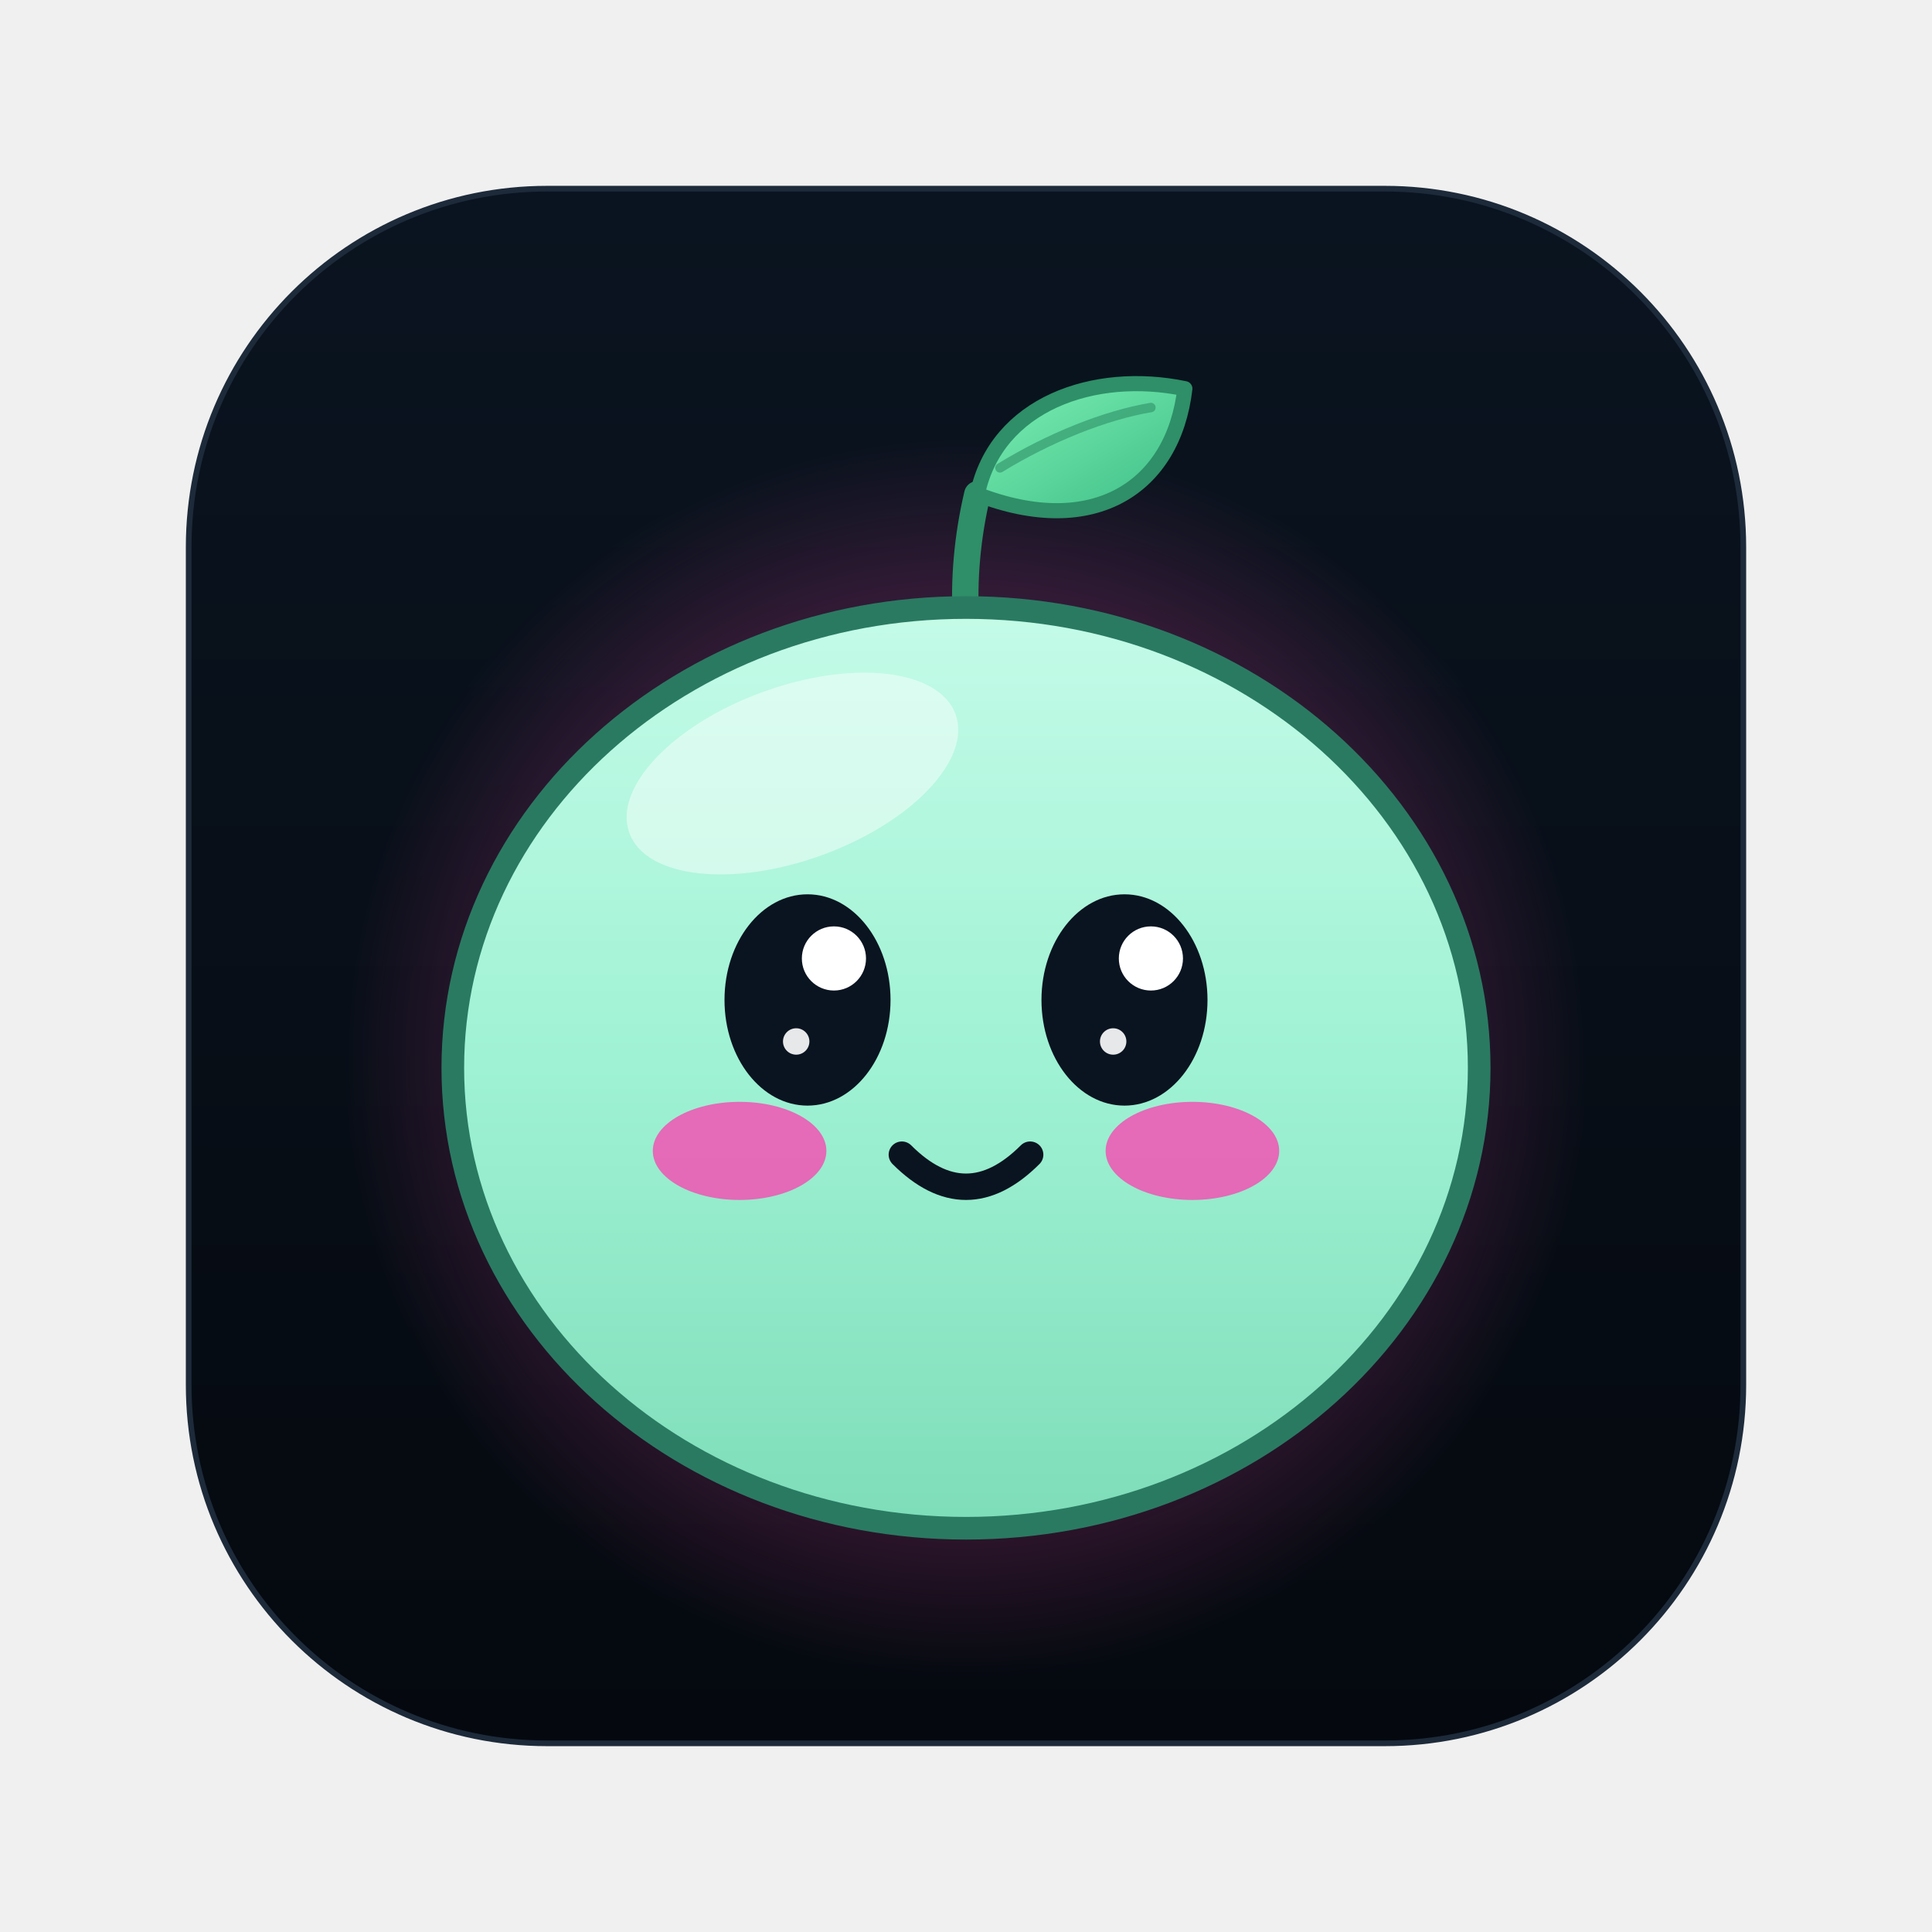
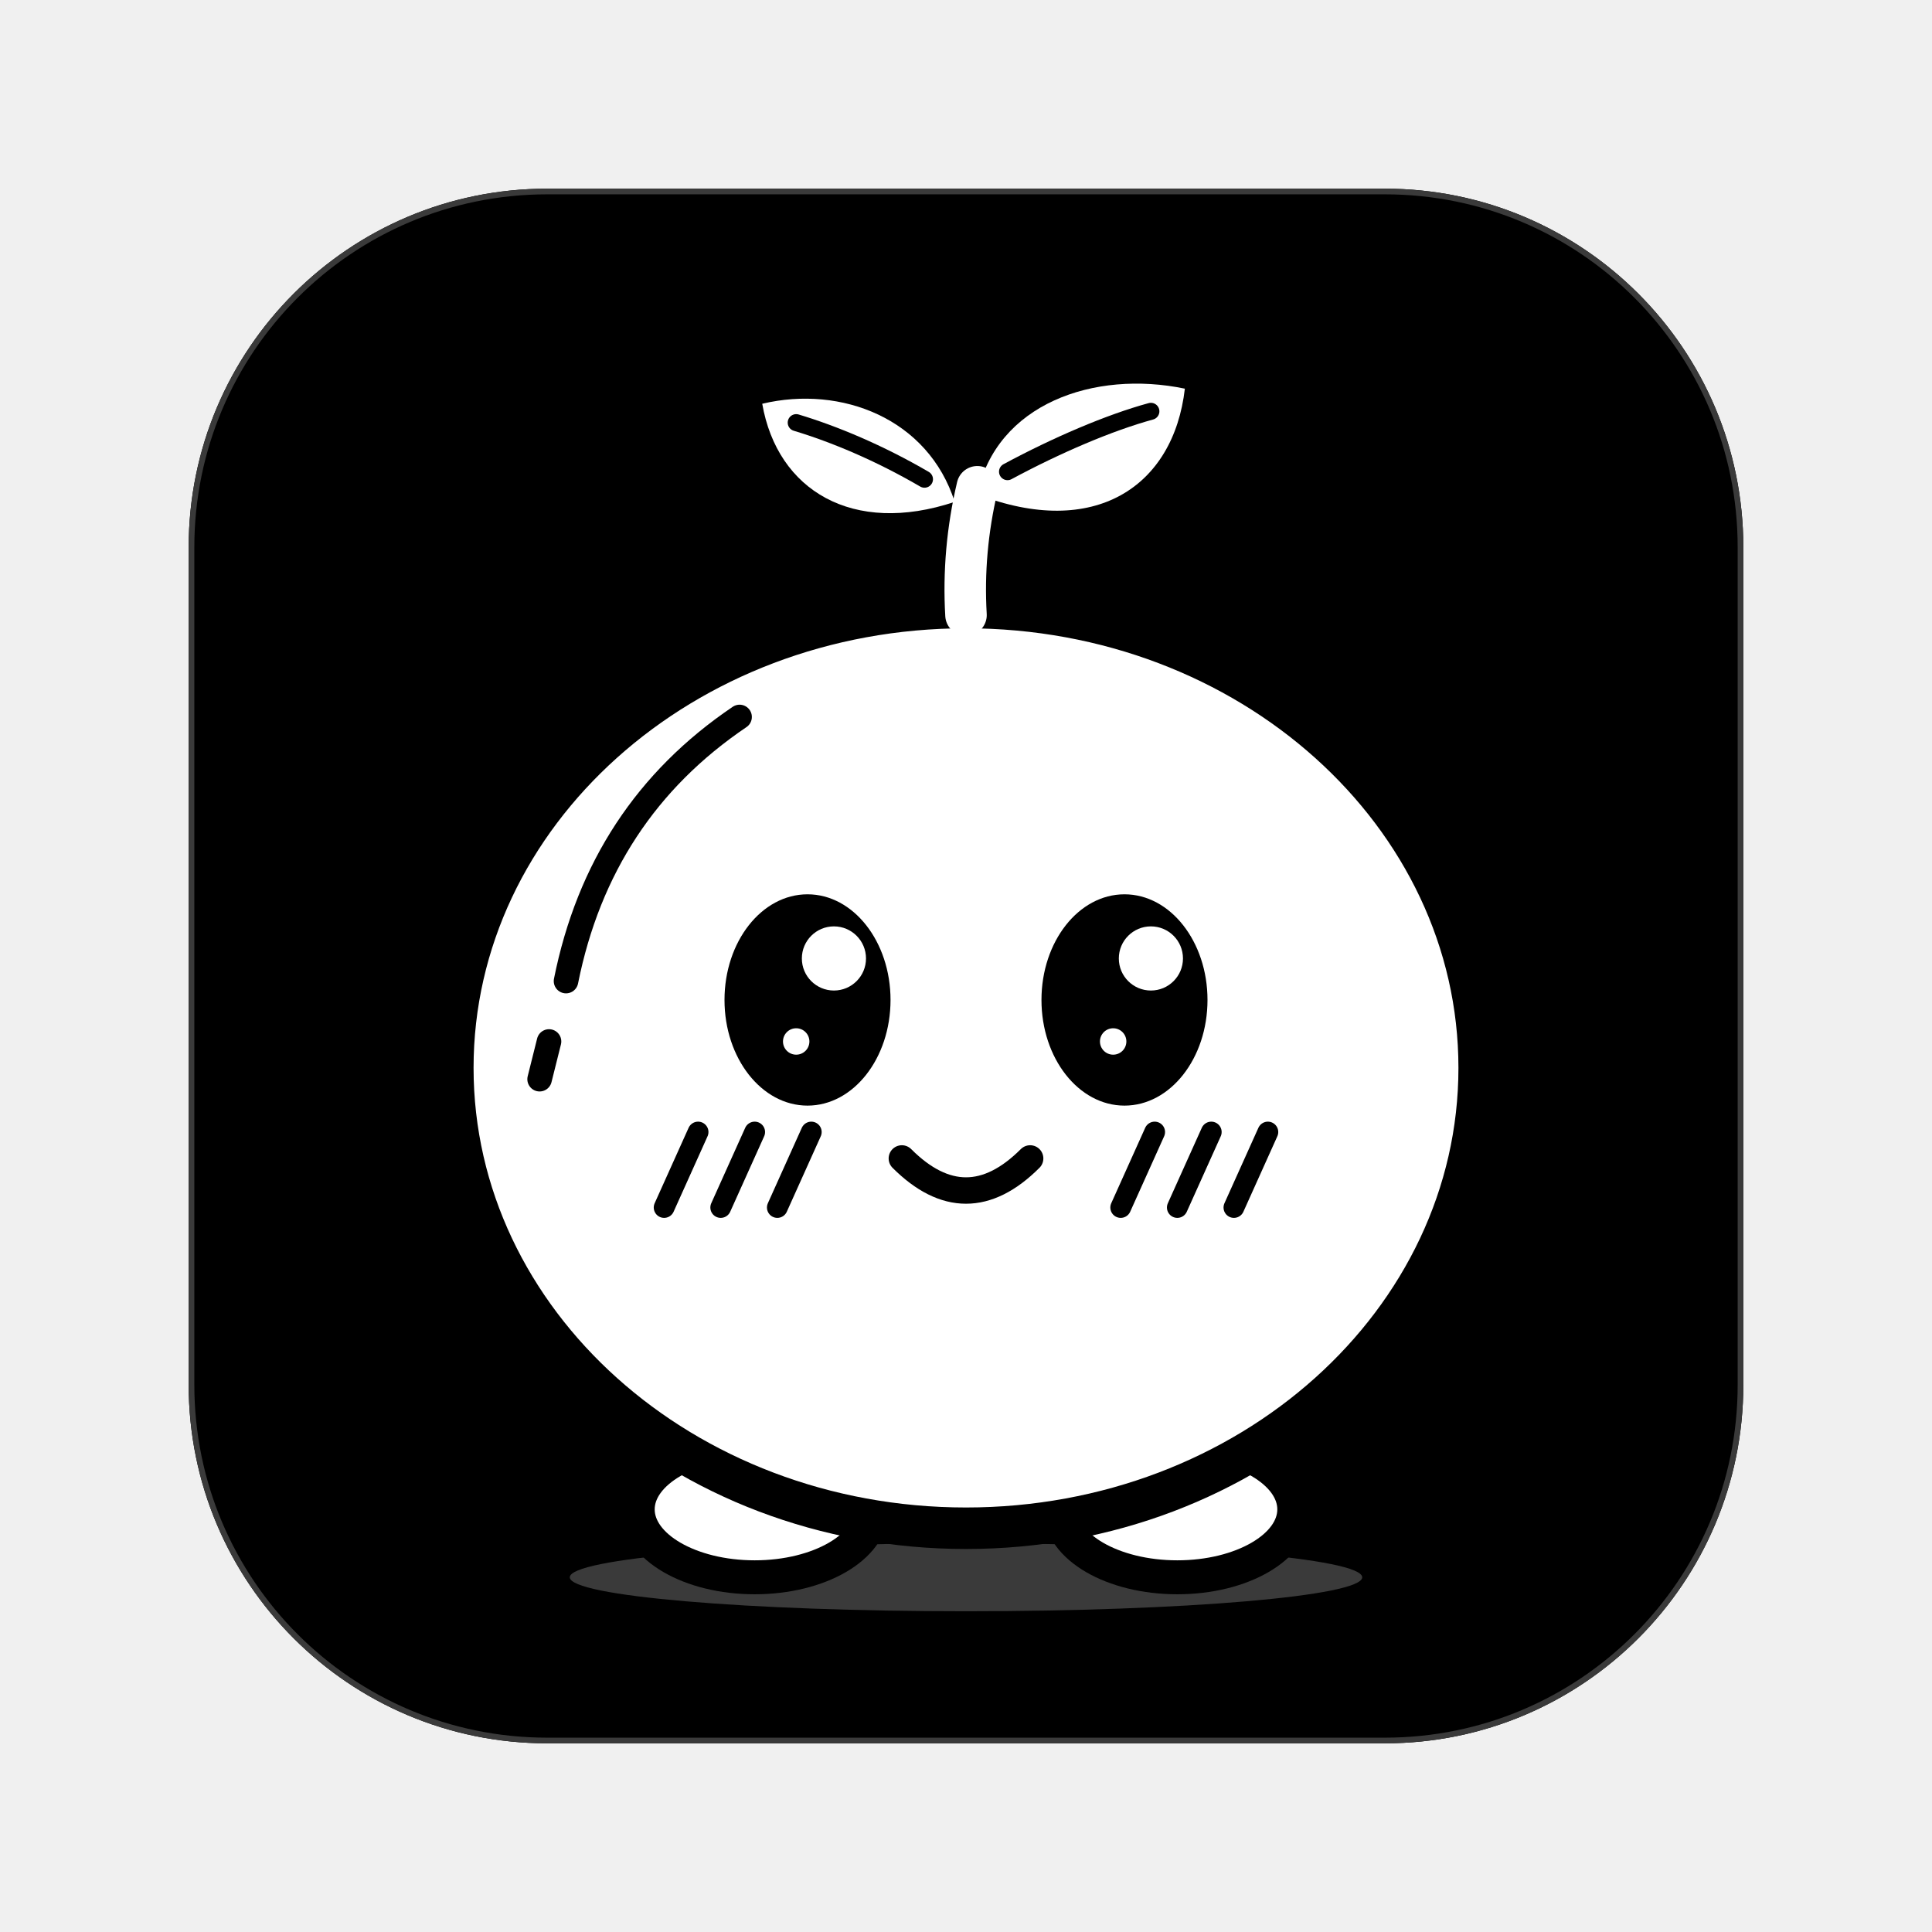
<svg xmlns="http://www.w3.org/2000/svg" width="1024" height="1024" viewBox="0 0 1024 1024">
-   <defs>
-     <linearGradient id="tile" x1="0" y1="0" x2="0" y2="1">
-       <stop offset="0" stop-color="#0a1420" />
-       <stop offset="1" stop-color="#05090f" />
-     </linearGradient>
-     <radialGradient id="glow" cx="512" cy="560" r="330" gradientUnits="userSpaceOnUse">
-       <stop offset="0" stop-color="#F748B1" stop-opacity="0.8" />
-       <stop offset="0.55" stop-color="#F748B1" stop-opacity="0.3" />
-       <stop offset="1" stop-color="#F748B1" stop-opacity="0" />
-     </radialGradient>
-     <linearGradient id="body" x1="0" y1="0" x2="0" y2="1">
-       <stop offset="0" stop-color="#C4FBE8" />
-       <stop offset="0.5" stop-color="#9FF2D4" />
-       <stop offset="1" stop-color="#7EDDB9" />
-     </linearGradient>
-     <linearGradient id="leaf" x1="0" y1="0" x2="1" y2="1">
-       <stop offset="0" stop-color="#7DF0B4" />
-       <stop offset="1" stop-color="#3DBE86" />
-     </linearGradient>
-     <clipPath id="tileClip">
-       <rect x="100" y="100" width="824" height="824" rx="190" ry="190" />
-     </clipPath>
-   </defs>
-   <rect x="100" y="100" width="824" height="824" rx="190" ry="190" fill="url(#tile)" />
-   <rect x="100" y="100" width="824" height="824" rx="190" ry="190" fill="none" stroke="#1d2a3a" stroke-width="3" />
-   <rect x="100" y="100" width="824" height="824" fill="url(#glow)" clip-path="url(#tileClip)" />
-   <path d="M512 330 Q510 296 518 262" fill="none" stroke="#2E8F68" stroke-width="14" stroke-linecap="round" />
-   <path d="M518 262 C 528 214 580 196 628 206 C 622 258 580 286 518 262 Z" fill="url(#leaf)" stroke="#2E8F68" stroke-width="8" stroke-linejoin="round" />
-   <path d="M530 248 C 556 232 586 220 610 216" fill="none" stroke="#2E8F68" stroke-width="5" stroke-linecap="round" opacity="0.6" />
-   <ellipse cx="512" cy="566" rx="272" ry="244" fill="url(#body)" stroke="#2A7A62" stroke-width="12" />
-   <ellipse cx="420" cy="410" rx="92" ry="46" fill="#ffffff" opacity="0.45" transform="rotate(-20 420 410)" />
-   <ellipse cx="392" cy="610" rx="46" ry="26" fill="#F748B1" opacity="0.8" />
-   <ellipse cx="632" cy="610" rx="46" ry="26" fill="#F748B1" opacity="0.8" />
-   <ellipse cx="428" cy="530" rx="44" ry="56" fill="#0a1420" />
-   <ellipse cx="596" cy="530" rx="44" ry="56" fill="#0a1420" />
+   <rect x="100" y="100" width="824" height="824" rx="190" ry="190" fill="#000000" />
+   <rect x="101.5" y="101.5" width="821" height="821" rx="188.5" ry="188.5" fill="none" stroke="#3a3a3a" stroke-width="3" />
+   <ellipse cx="512" cy="836" rx="210" ry="18" fill="#3a3a3a" />
+   <ellipse cx="400" cy="800" rx="62" ry="36" fill="#ffffff" stroke="#000000" stroke-width="18" />
+   <ellipse cx="624" cy="800" rx="62" ry="36" fill="#ffffff" stroke="#000000" stroke-width="18" />
+   <ellipse cx="512" cy="566" rx="272" ry="244" fill="#ffffff" stroke="#000000" stroke-width="22" />
+   <path d="M300 520 Q318 430 392 380" fill="none" stroke="#000000" stroke-width="13" stroke-linecap="round" />
+   <path d="M286 572 L291 552" fill="none" stroke="#000000" stroke-width="13" stroke-linecap="round" />
+   <path d="M512 326 Q510 292 518 258" fill="none" stroke="#ffffff" stroke-width="22" stroke-linecap="round" />
+   <path d="M518 262 C 528 214 580 196 628 206 C 622 258 580 286 518 262 Z" fill="#ffffff" />
+   <path d="M506 266 C 492 222 446 204 404 214 C 412 260 452 284 506 266 Z" fill="#ffffff" />
+   <path d="M534 250 C 560 236 588 224 610 218" fill="none" stroke="#000000" stroke-width="9" stroke-linecap="round" />
+   <path d="M490 254 C 466 240 442 230 422 224" fill="none" stroke="#000000" stroke-width="9" stroke-linecap="round" />
+   <g stroke="#000000" stroke-width="11" stroke-linecap="round">
+     <path d="M352 640 L370 600" />
+     <path d="M382 640 L400 600" />
+     <path d="M412 640 L430 600" />
+     <path d="M594 640 L612 600" />
+     <path d="M624 640 L642 600" />
+     <path d="M654 640 L672 600" />
+   </g>
+   <ellipse cx="428" cy="530" rx="44" ry="56" fill="#000000" />
+   <ellipse cx="596" cy="530" rx="44" ry="56" fill="#000000" />
  <circle cx="442" cy="508" r="17" fill="#ffffff" />
  <circle cx="610" cy="508" r="17" fill="#ffffff" />
-   <circle cx="422" cy="552" r="7" fill="#ffffff" opacity="0.9" />
-   <circle cx="590" cy="552" r="7" fill="#ffffff" opacity="0.9" />
-   <path d="M478 612 Q512 646 546 612" fill="none" stroke="#0a1420" stroke-width="14" stroke-linecap="round" />
+   <circle cx="422" cy="552" r="7" fill="#ffffff" />
+   <circle cx="590" cy="552" r="7" fill="#ffffff" />
+   <path d="M478 614 Q512 648 546 614" fill="none" stroke="#000000" stroke-width="14" stroke-linecap="round" />
</svg>
